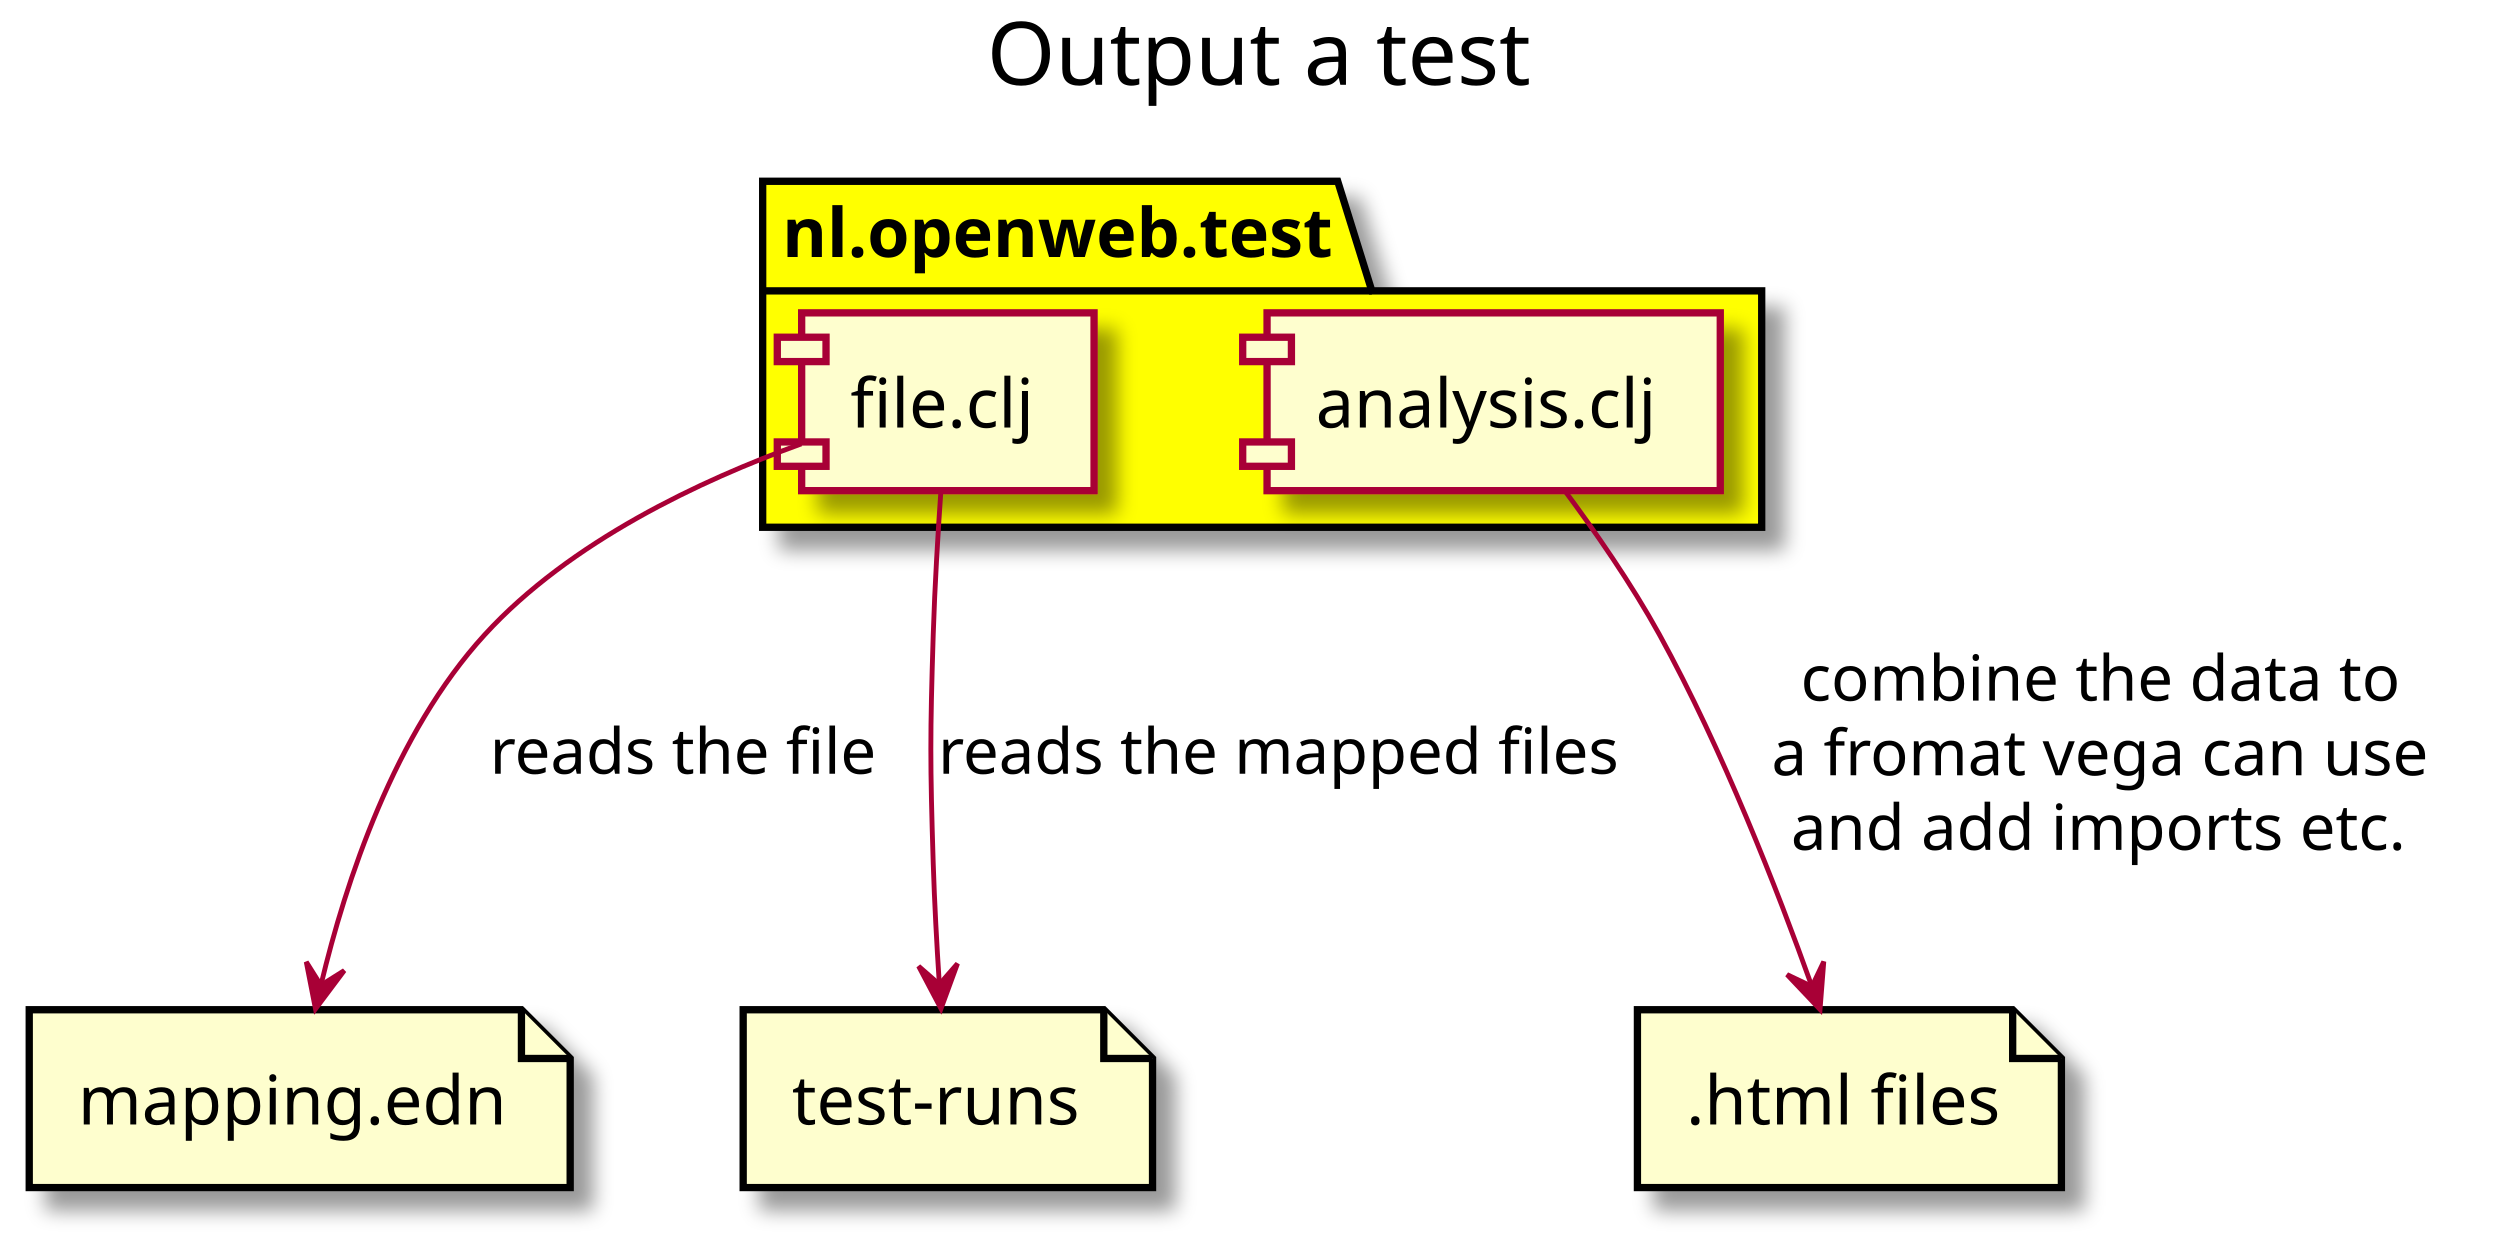
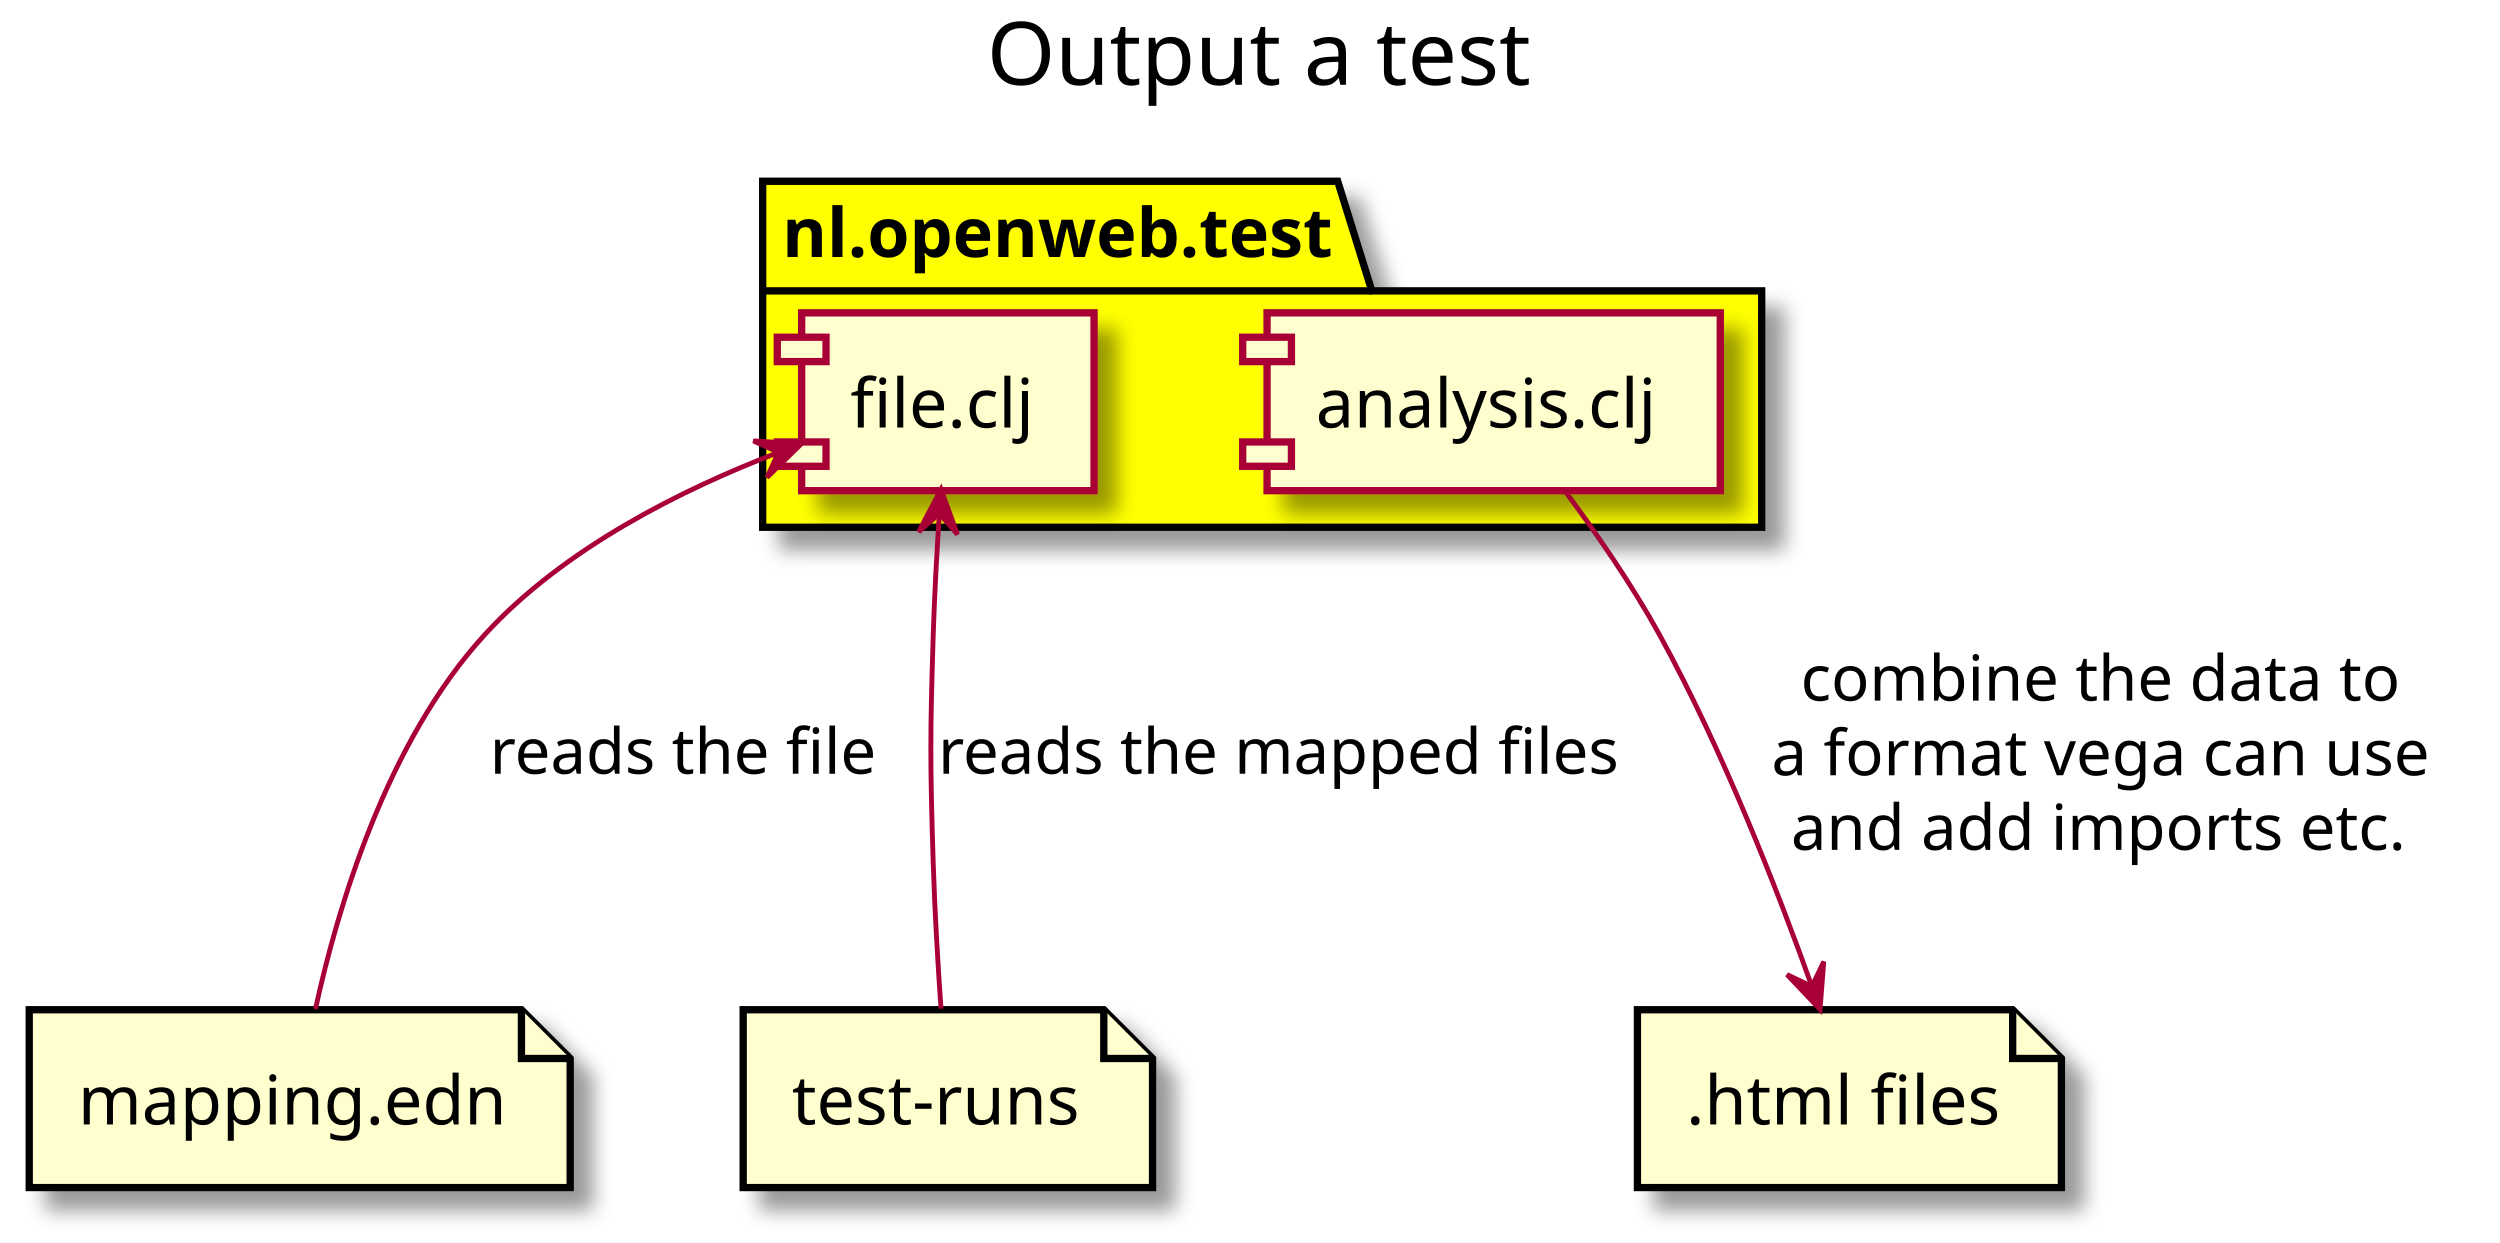
<svg xmlns="http://www.w3.org/2000/svg" contentScriptType="application/ecmascript" contentStyleType="text/css" height="510px" preserveAspectRatio="none" style="width:1026px;height:510px;" version="1.1" viewBox="0 0 1026 510" width="1026px" zoomAndPan="magnify">
  <defs>
-     <filter height="300%" id="f1ujijht28i40y" width="300%" x="-1" y="-1">
+     <filter height="300%" id="f161fph1daljgc" width="300%" x="-1" y="-1">
      <feGaussianBlur result="blurOut" stdDeviation="4.0" />
      <feColorMatrix in="blurOut" result="blurOut2" type="matrix" values="0 0 0 0 0 0 0 0 0 0 0 0 0 0 0 0 0 0 .4 0" />
      <feOffset dx="8.0" dy="8.0" in="blurOut2" result="blurOut3" />
      <feBlend in="SourceGraphic" in2="blurOut3" mode="normal" />
    </filter>
  </defs>
  <g>
    <text fill="#000000" font-family="sans-serif" font-size="36" lengthAdjust="spacingAndGlyphs" textLength="232" x="405" y="34.805">Output a test</text>
-     <polygon fill="#FFFF00" filter="url(#f1ujijht28i40y)" points="313,74.398,549,74.398,563,119.375,723,119.375,723,216.398,313,216.398,313,74.398" style="stroke: #000000; stroke-width: 3.0;" />
+     <polygon fill="#FFFF00" filter="url(#f161fph1daljgc)" points="313,74.398,549,74.398,563,119.375,723,119.375,723,216.398,313,216.398,313,74.398" style="stroke: #000000; stroke-width: 3.0;" />
    <line style="stroke: #000000; stroke-width: 3.0;" x1="313" x2="563" y1="119.375" y2="119.375" />
    <text fill="#000000" font-family="sans-serif" font-size="28" font-weight="bold" lengthAdjust="spacingAndGlyphs" textLength="224" x="321" y="105.469">nl.openweb.test</text>
-     <rect fill="#FEFECE" filter="url(#f1ujijht28i40y)" height="72.977" style="stroke: #A80036; stroke-width: 3.0;" width="120" x="329" y="128.398" />
+     <rect fill="#FEFECE" filter="url(#f161fph1daljgc)" height="72.977" style="stroke: #A80036; stroke-width: 3.0;" width="120" x="329" y="128.398" />
    <rect fill="#FEFECE" height="10" style="stroke: #A80036; stroke-width: 3.0;" width="20" x="319" y="138.398" />
    <rect fill="#FEFECE" height="10" style="stroke: #A80036; stroke-width: 3.0;" width="20" x="319" y="181.375" />
    <text fill="#000000" font-family="sans-serif" font-size="28" lengthAdjust="spacingAndGlyphs" textLength="80" x="349" y="175.469">file.clj</text>
-     <rect fill="#FEFECE" filter="url(#f1ujijht28i40y)" height="72.977" style="stroke: #A80036; stroke-width: 3.0;" width="186" x="520" y="128.398" />
+     <rect fill="#FEFECE" filter="url(#f161fph1daljgc)" height="72.977" style="stroke: #A80036; stroke-width: 3.0;" width="186" x="520" y="128.398" />
    <rect fill="#FEFECE" height="10" style="stroke: #A80036; stroke-width: 3.0;" width="20" x="510" y="138.398" />
    <rect fill="#FEFECE" height="10" style="stroke: #A80036; stroke-width: 3.0;" width="20" x="510" y="181.375" />
    <text fill="#000000" font-family="sans-serif" font-size="28" lengthAdjust="spacingAndGlyphs" textLength="146" x="540" y="175.469">analysis.clj</text>
-     <polygon fill="#FEFECE" filter="url(#f1ujijht28i40y)" points="12,414.398,12,487.375,234,487.375,234,434.398,214,414.398,12,414.398" style="stroke: #000000; stroke-width: 3.0;" />
+     <polygon fill="#FEFECE" filter="url(#f161fph1daljgc)" points="12,414.398,12,487.375,234,487.375,234,434.398,214,414.398,12,414.398" style="stroke: #000000; stroke-width: 3.0;" />
    <path d="M214,414.398 L214,434.398 L234,434.398 " fill="#FEFECE" style="stroke: #000000; stroke-width: 3.0;" />
    <text fill="#000000" font-family="sans-serif" font-size="28" lengthAdjust="spacingAndGlyphs" textLength="182" x="32" y="461.469">mapping.edn</text>
-     <polygon fill="#FEFECE" filter="url(#f1ujijht28i40y)" points="305,414.398,305,487.375,473,487.375,473,434.398,453,414.398,305,414.398" style="stroke: #000000; stroke-width: 3.0;" />
+     <polygon fill="#FEFECE" filter="url(#f161fph1daljgc)" points="305,414.398,305,487.375,473,487.375,473,434.398,453,414.398,305,414.398" style="stroke: #000000; stroke-width: 3.0;" />
    <path d="M453,414.398 L453,434.398 L473,434.398 " fill="#FEFECE" style="stroke: #000000; stroke-width: 3.0;" />
    <text fill="#000000" font-family="sans-serif" font-size="28" lengthAdjust="spacingAndGlyphs" textLength="128" x="325" y="461.469">test-runs</text>
-     <polygon fill="#FEFECE" filter="url(#f1ujijht28i40y)" points="672,414.398,672,487.375,846,487.375,846,434.398,826,414.398,672,414.398" style="stroke: #000000; stroke-width: 3.0;" />
+     <polygon fill="#FEFECE" filter="url(#f161fph1daljgc)" points="672,414.398,672,487.375,846,487.375,846,434.398,826,414.398,672,414.398" style="stroke: #000000; stroke-width: 3.0;" />
    <path d="M826,414.398 L826,434.398 L846,434.398 " fill="#FEFECE" style="stroke: #000000; stroke-width: 3.0;" />
    <text fill="#000000" font-family="sans-serif" font-size="28" lengthAdjust="spacingAndGlyphs" textLength="134" x="692" y="461.469">.html files</text>
-     <path d="M328.851,182.17 C287.501,197.115 233.954,222.25 199,260.398 C161.829,300.967 141.817,361.989 131.807,403.869 " fill="none" id="fi-map" style="stroke: #A80036; stroke-width: 2.0;" />
-     <polygon fill="#A80036" points="129.474,414.08,141.284,398.315,131.702,404.332,125.686,394.75,129.474,414.08" style="stroke: #A80036; stroke-width: 2.0;" />
+     <path d="M319.455,185.667 C279.655,200.918 231.36,225.081 199,260.398 C158.679,304.405 138.549,372.479 129.474,414.08 " fill="none" id="fi-map" style="stroke: #A80036; stroke-width: 2.0;" />
+     <polygon fill="#A80036" points="328.851,182.17,309.191,180.951,319.479,185.658,314.772,195.946,328.851,182.17" style="stroke: #A80036; stroke-width: 2.0;" />
    <text fill="#000000" font-family="sans-serif" font-size="26" lengthAdjust="spacingAndGlyphs" textLength="164" x="201" y="317.535">reads the file</text>
-     <path d="M386.185,200.842 C384.938,218.768 383.615,240.703 383,260.398 C381.696,302.156 381.696,312.641 383,354.398 C383.5,370.401 384.467,387.882 385.481,403.49 " fill="none" id="fi-tr" style="stroke: #A80036; stroke-width: 2.0;" />
-     <polygon fill="#A80036" points="386.185,413.955,392.957,395.458,385.513,403.977,376.994,396.533,386.185,413.955" style="stroke: #A80036; stroke-width: 2.0;" />
+     <path d="M385.481,211.307 C384.467,226.915 383.5,244.396 383,260.398 C381.696,302.156 381.696,312.641 383,354.398 C383.615,374.094 384.938,396.029 386.185,413.955 " fill="none" id="fi-tr" style="stroke: #A80036; stroke-width: 2.0;" />
+     <polygon fill="#A80036" points="386.185,200.842,376.994,218.264,385.513,210.82,392.957,219.339,386.185,200.842" style="stroke: #A80036; stroke-width: 2.0;" />
    <text fill="#000000" font-family="sans-serif" font-size="26" lengthAdjust="spacingAndGlyphs" textLength="286" x="385" y="317.535">reads the mapped files</text>
    <path d="M641.522,200.504 C654.548,217.983 669.581,239.64 681,260.398 C706.984,307.633 729.482,365.345 743.548,404.684 " fill="none" id="an-ht" style="stroke: #A80036; stroke-width: 2.0;" />
    <polygon fill="#A80036" points="746.94,414.272,748.479,394.634,743.605,404.844,733.395,399.97,746.94,414.272" style="stroke: #A80036; stroke-width: 2.0;" />
    <text fill="#000000" font-family="sans-serif" font-size="26" lengthAdjust="spacingAndGlyphs" textLength="252" x="739" y="287.535">combine the data to</text>
-     <text fill="#000000" font-family="sans-serif" font-size="26" lengthAdjust="spacingAndGlyphs" textLength="276" x="727" y="318.156">a fromat vega can use</text>
+     <text fill="#000000" font-family="sans-serif" font-size="26" lengthAdjust="spacingAndGlyphs" textLength="276" x="727" y="318.156">a format vega can use</text>
    <text fill="#000000" font-family="sans-serif" font-size="26" lengthAdjust="spacingAndGlyphs" textLength="260" x="735" y="348.777">and add imports etc.</text>
  </g>
</svg>
